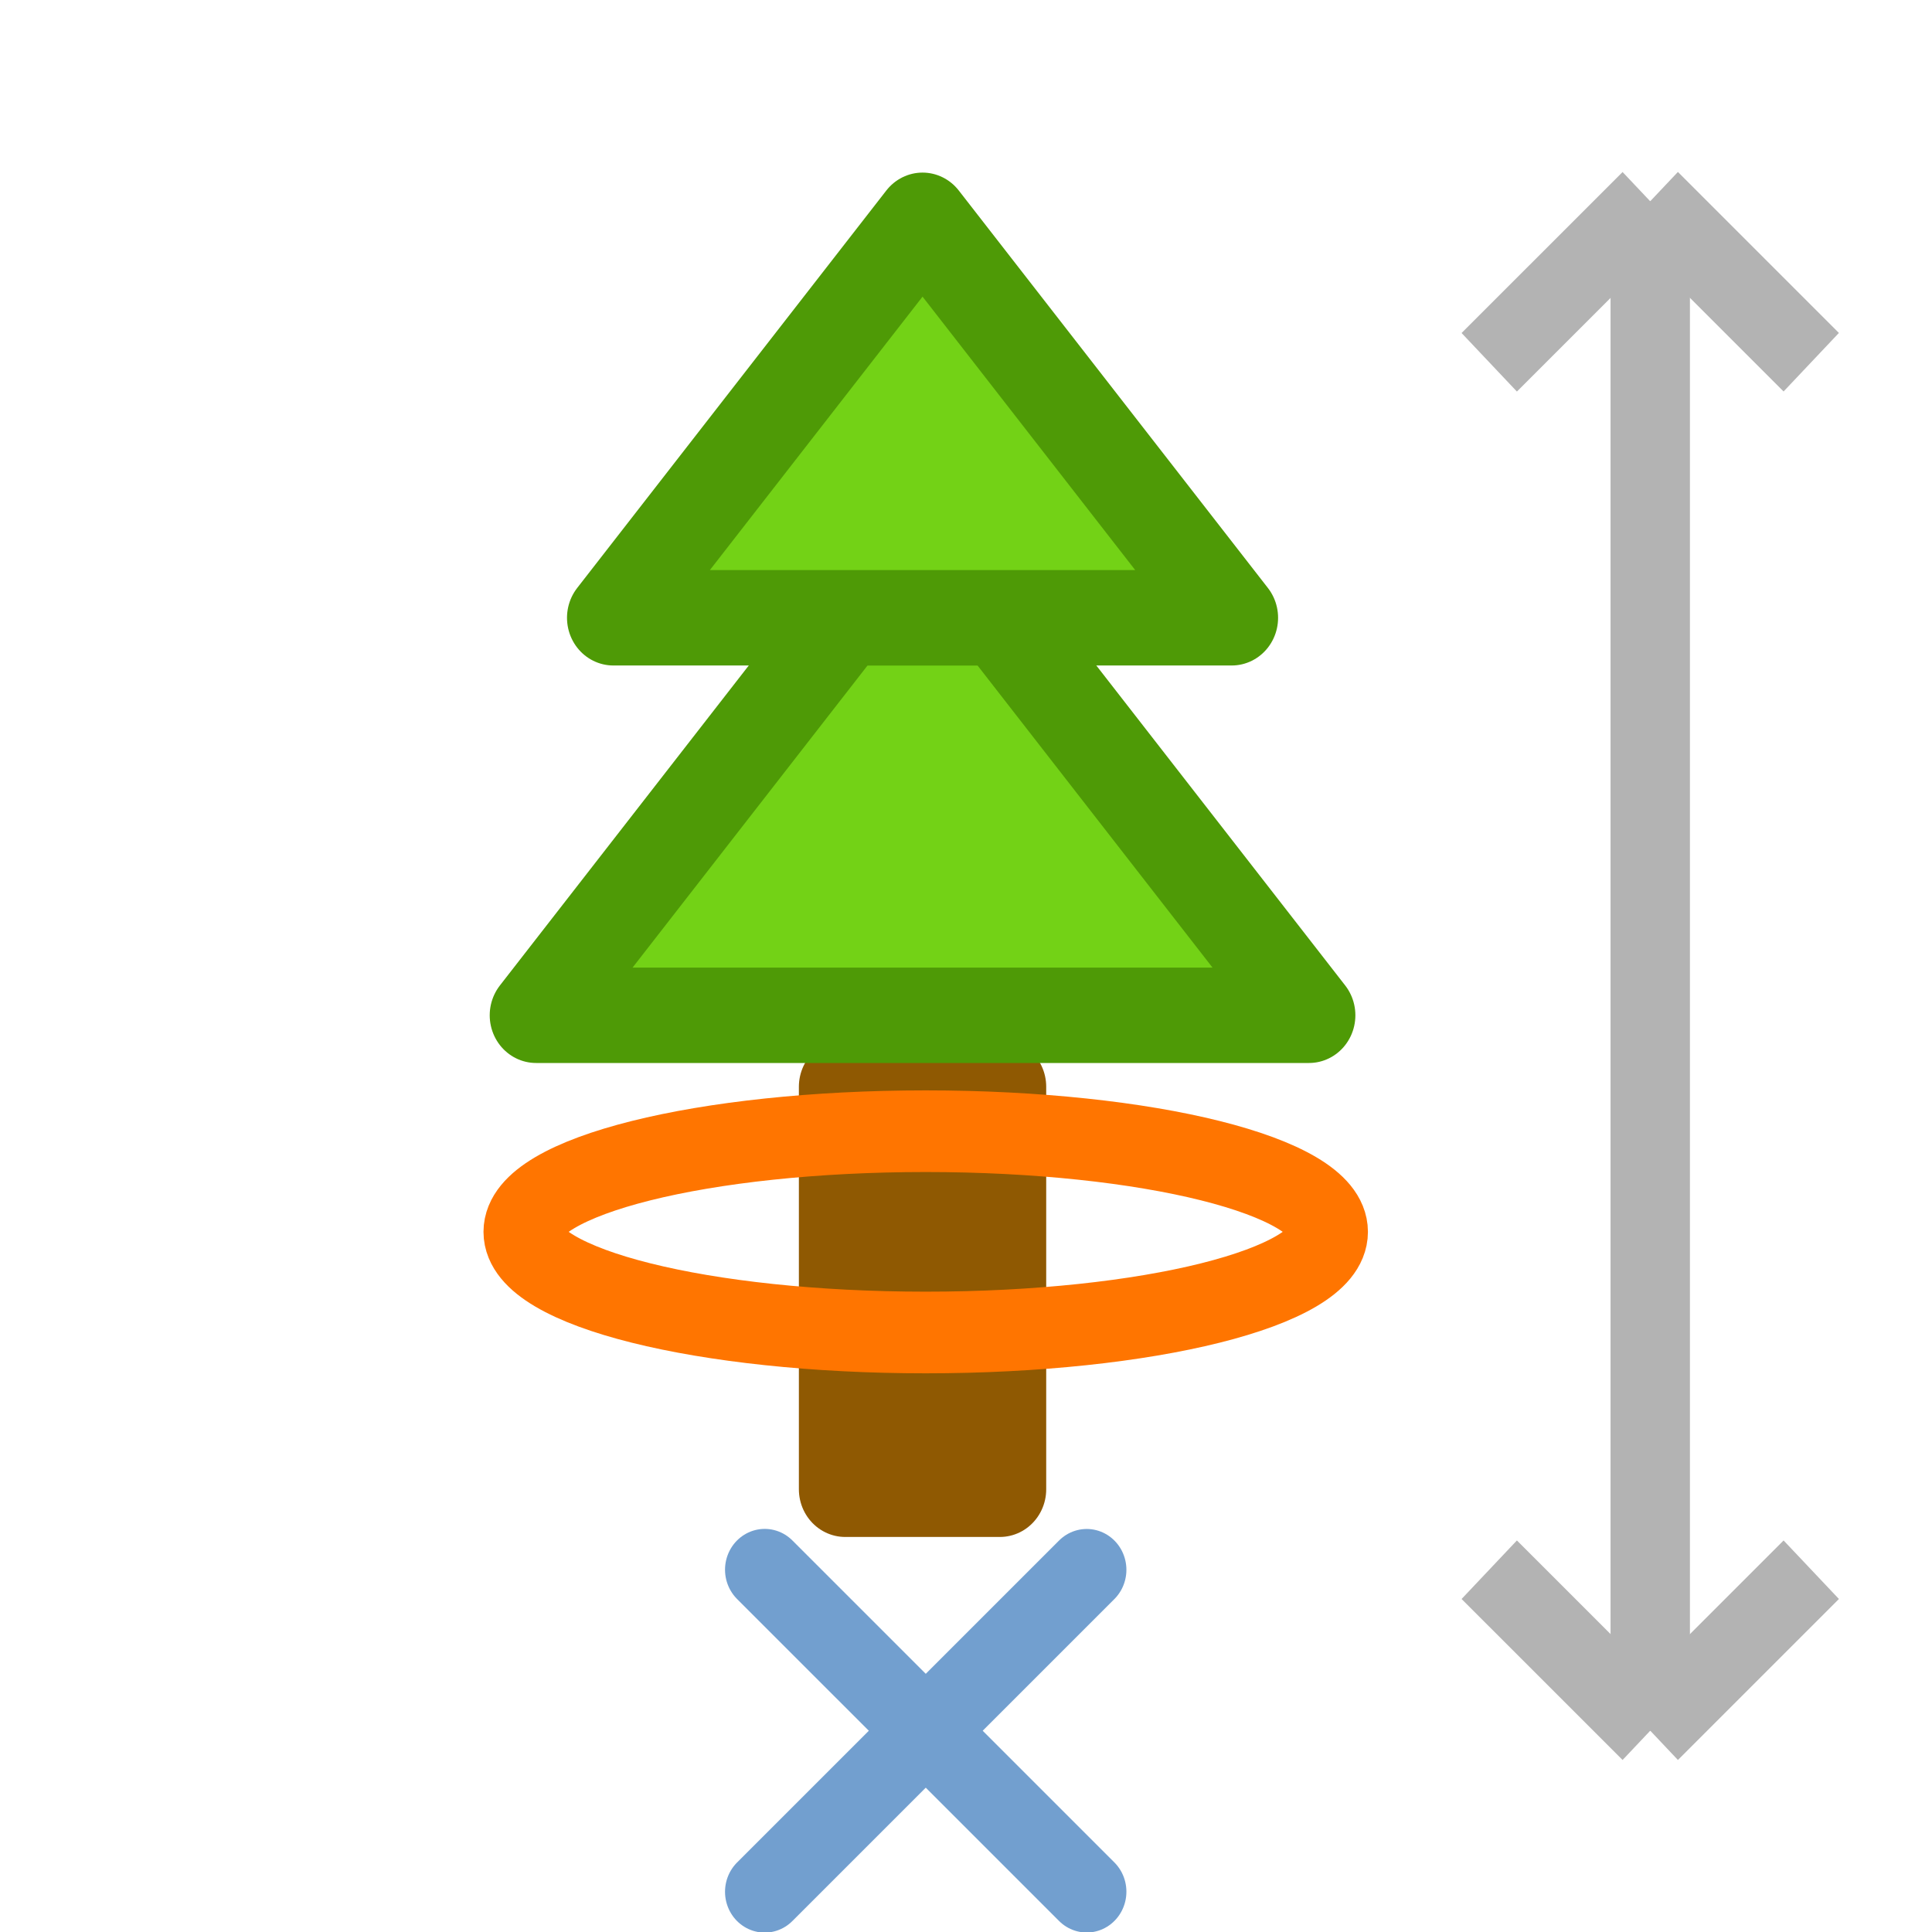
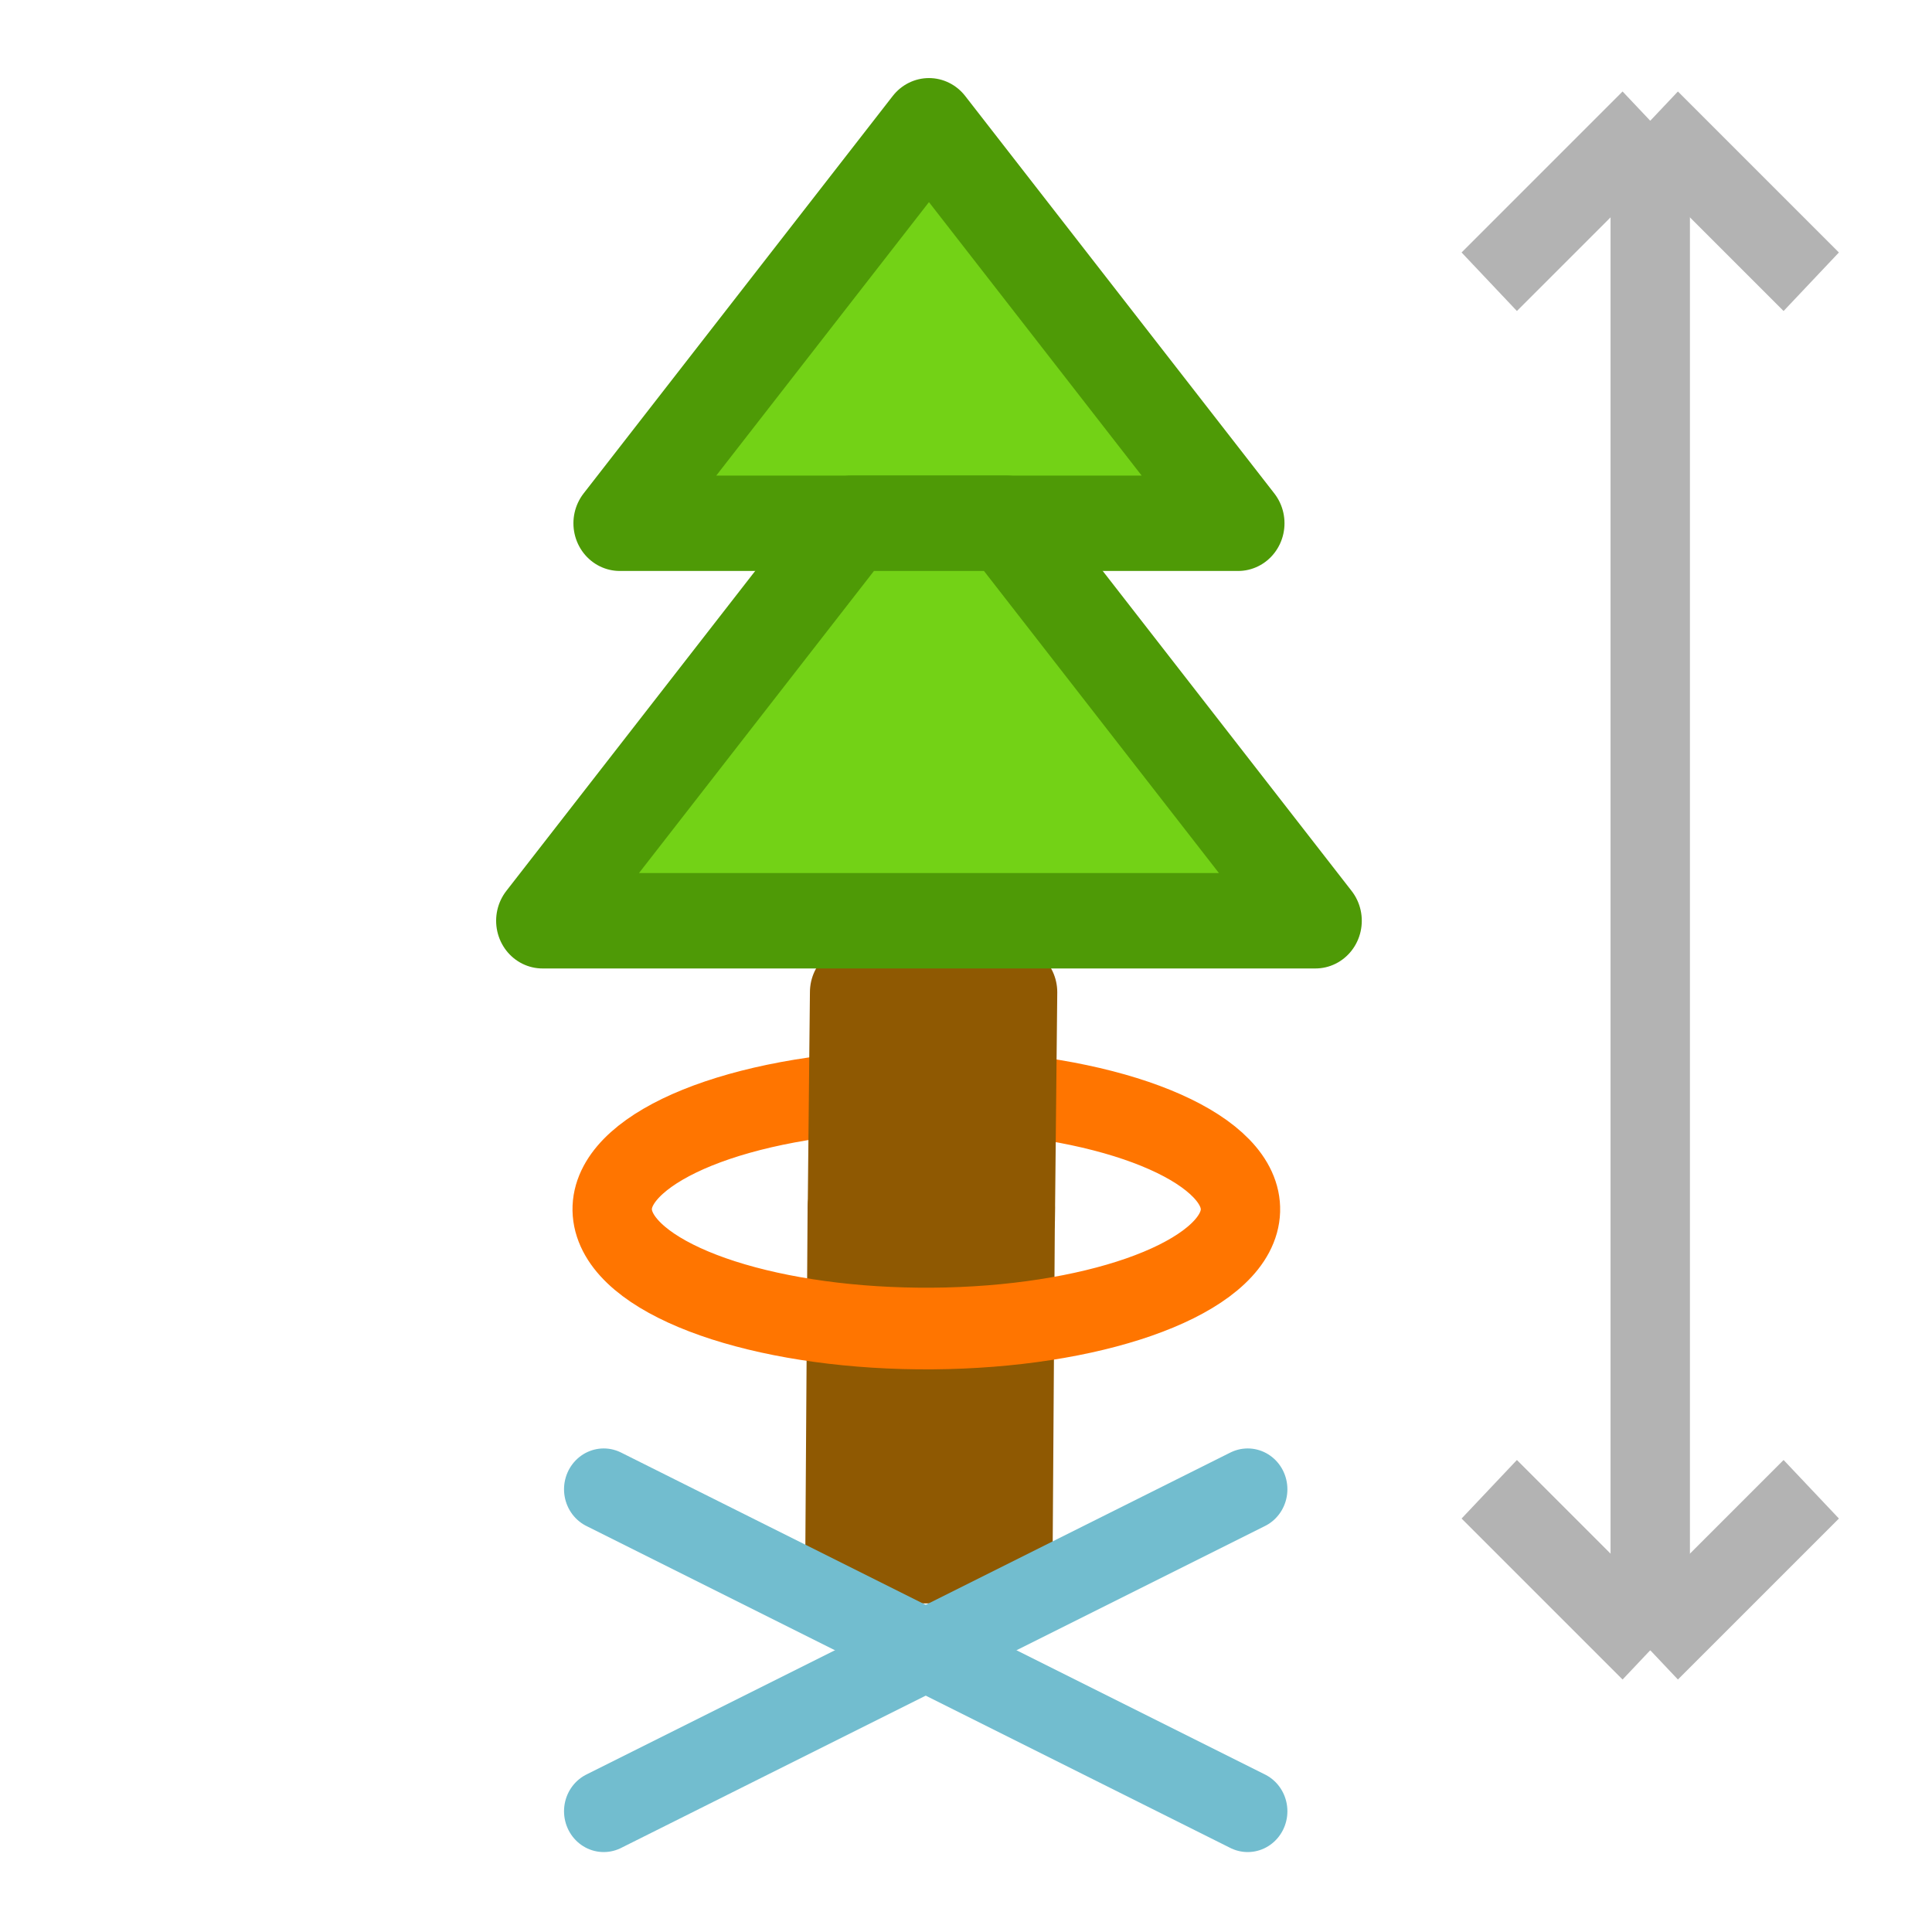
<svg xmlns="http://www.w3.org/2000/svg" xmlns:xlink="http://www.w3.org/1999/xlink" width="24" height="24" viewBox="0 0 24 24" version="1.1" id="svg5" xml:space="preserve">
  <defs id="defs2" />
  <g id="g1158" style="display:inline" transform="matrix(0.6025429,0,0,0.5873723,-4.352683,9.031569)" />
  <g id="g505" style="display:inline" transform="matrix(0.9601397,0,0,0.9875723,-2.382165,0.1836628)">
-     <path style="display:inline;fill:#8f5902;stroke:#8f5902;stroke-width:1.2;stroke-linecap:butt;stroke-linejoin:round;stroke-dashoffset:1;paint-order:fill markers stroke" d="m 13.417,18.547 h 2 v -5.063 h -2 z" id="path497" />
-     <path style="display:inline;fill:#73d216;stroke:#4e9a06;stroke-width:1.2;stroke-linecap:butt;stroke-linejoin:round;stroke-dashoffset:1;paint-order:fill markers stroke" d="m 19.417,12.585 -4,-5 h -2 L 9.417,12.585 Z" id="path501" />
-     <path style="display:inline;fill:#73d216;stroke:#4e9a06;stroke-width:1.2;stroke-linecap:butt;stroke-linejoin:round;stroke-dashoffset:1;paint-order:fill markers stroke" d="m 18.417,7.585 -4,-5 -4,5 z" id="path503" />
-     <ellipse style="fill:none;fill-opacity:1;stroke:#ff7500;stroke-width:1.027;stroke-linecap:square;stroke-miterlimit:4;stroke-dasharray:none;stroke-opacity:1" id="path829" ry="1.266" rx="5.208" cy="15.309" cx="14.458" />
-     <path style="fill:none;stroke:#b3b3b3;stroke-width:1.027px;stroke-linecap:butt;stroke-linejoin:miter;stroke-opacity:1" d="m 23.832,2.345 c 0,19.239 0,19.239 0,19.239" id="path833" />
-     <path style="fill:none;stroke:#b3b3b3;stroke-width:1.027px;stroke-linecap:butt;stroke-linejoin:miter;stroke-opacity:1" d="m 21.749,19.559 2.083,2.025" id="path835" />
-     <use x="0" y="0" xlink:href="#path835" id="use839" transform="matrix(-1,0,0,1,47.66424,1.5736724e-7)" width="100%" height="100%" />
-     <use x="0" y="0" xlink:href="#path835" id="use841" transform="matrix(1,0,0,-1,-1.1175843e-7,23.93007)" width="100%" height="100%" style="stroke:#999999" />
+     <path style="display:inline;fill:#8f5902;stroke:#8f5902;stroke-width:1.2;stroke-linecap:butt;stroke-linejoin:round;stroke-dashoffset:1;paint-order:fill markers stroke" d="m 13.5,19.383 h 2 l 0.03,-4.38 h -2 z" id="path497" />
+     <path style="display:inline;fill:#73d216;stroke:#4e9a06;stroke-width:1.2;stroke-linecap:butt;stroke-linejoin:round;stroke-dashoffset:1;paint-order:fill markers stroke" d="m 18.5,6.396 -4,-5 -4,5 z" id="path503" />
+     <path style="fill:none;stroke:#b3b3b3;stroke-width:1.027px;stroke-linecap:butt;stroke-linejoin:miter;stroke-opacity:1" d="m 23.832,1.333 c 0,19.239 0,19.239 0,19.239" id="path833" />
+     <path style="fill:none;stroke:#b3b3b3;stroke-width:1.027px;stroke-linecap:butt;stroke-linejoin:miter;stroke-opacity:1" d="M 21.749,18.547 23.832,20.572" id="path835" />
+     <use x="0" y="0" xlink:href="#path835" id="use839" transform="matrix(-1,0,0,1,47.66424,1.55359e-7)" width="100%" height="100%" />
+     <use x="0" y="0" xlink:href="#path835" id="use841" transform="matrix(1,0,0,-1,-1.1175843e-7,21.9049)" width="100%" height="100%" style="stroke:#999999" />
    <use x="0" y="0" xlink:href="#path835" id="use843" transform="translate(2.08303,-17.21393)" width="100%" height="100%" />
-     <path id="path853" d="m 12.375,19.559 4.166,4.05" style="fill:none;stroke:#729fcf;stroke-width:1.027px;stroke-linecap:round;stroke-linejoin:miter;stroke-opacity:1" />
-     <path style="fill:none;stroke:#729fcf;stroke-width:1.027px;stroke-linecap:round;stroke-linejoin:miter;stroke-opacity:1" d="m 12.375,23.61 4.166,-4.05" id="path855" />
+     <path id="path853" d="m 10.292,18.547 8.332,4.05" style="fill:#ffff00;stroke:#72bdcf;stroke-width:1.027px;stroke-linecap:round;stroke-linejoin:miter;stroke-opacity:1" />
+     <path style="fill:none;stroke:#72bdcf;stroke-width:1.027px;stroke-linecap:round;stroke-linejoin:miter;stroke-opacity:1" d="m 10.292,22.597 8.332,-4.05" id="path855" />
+     <path d="m 15.393,13.566 a 4.064,1.5 0 0 1 3.115,1.617 4.064,1.5 0 0 1 -3.959,1.342 4.064,1.5 0 0 1 -4.104,-1.282 4.064,1.5 0 0 1 2.933,-1.663" id="path832" style="fill:none;fill-opacity:1;stroke:#ff7500;stroke-width:1.027;stroke-linecap:square;stroke-miterlimit:4;stroke-dasharray:none;stroke-opacity:1" />
+     <path id="path834" d="m 13.53,15.162 h 2 l 0.03,-2.867 h -2 z" style="display:inline;fill:#8f5902;stroke:#8f5902;stroke-width:1.2;stroke-linecap:butt;stroke-linejoin:round;stroke-dashoffset:1;paint-order:fill markers stroke" />
+     <path style="display:inline;fill:#73d216;stroke:#4e9a06;stroke-width:1.2;stroke-linecap:butt;stroke-linejoin:round;stroke-dashoffset:1;paint-order:fill markers stroke" d="m 19.5,11.396 -4,-5 h -2 L 9.5,11.396 Z" id="path501" />
  </g>
  <g id="layer1" transform="translate(0.9686365,-0.05790109)" />
</svg>
